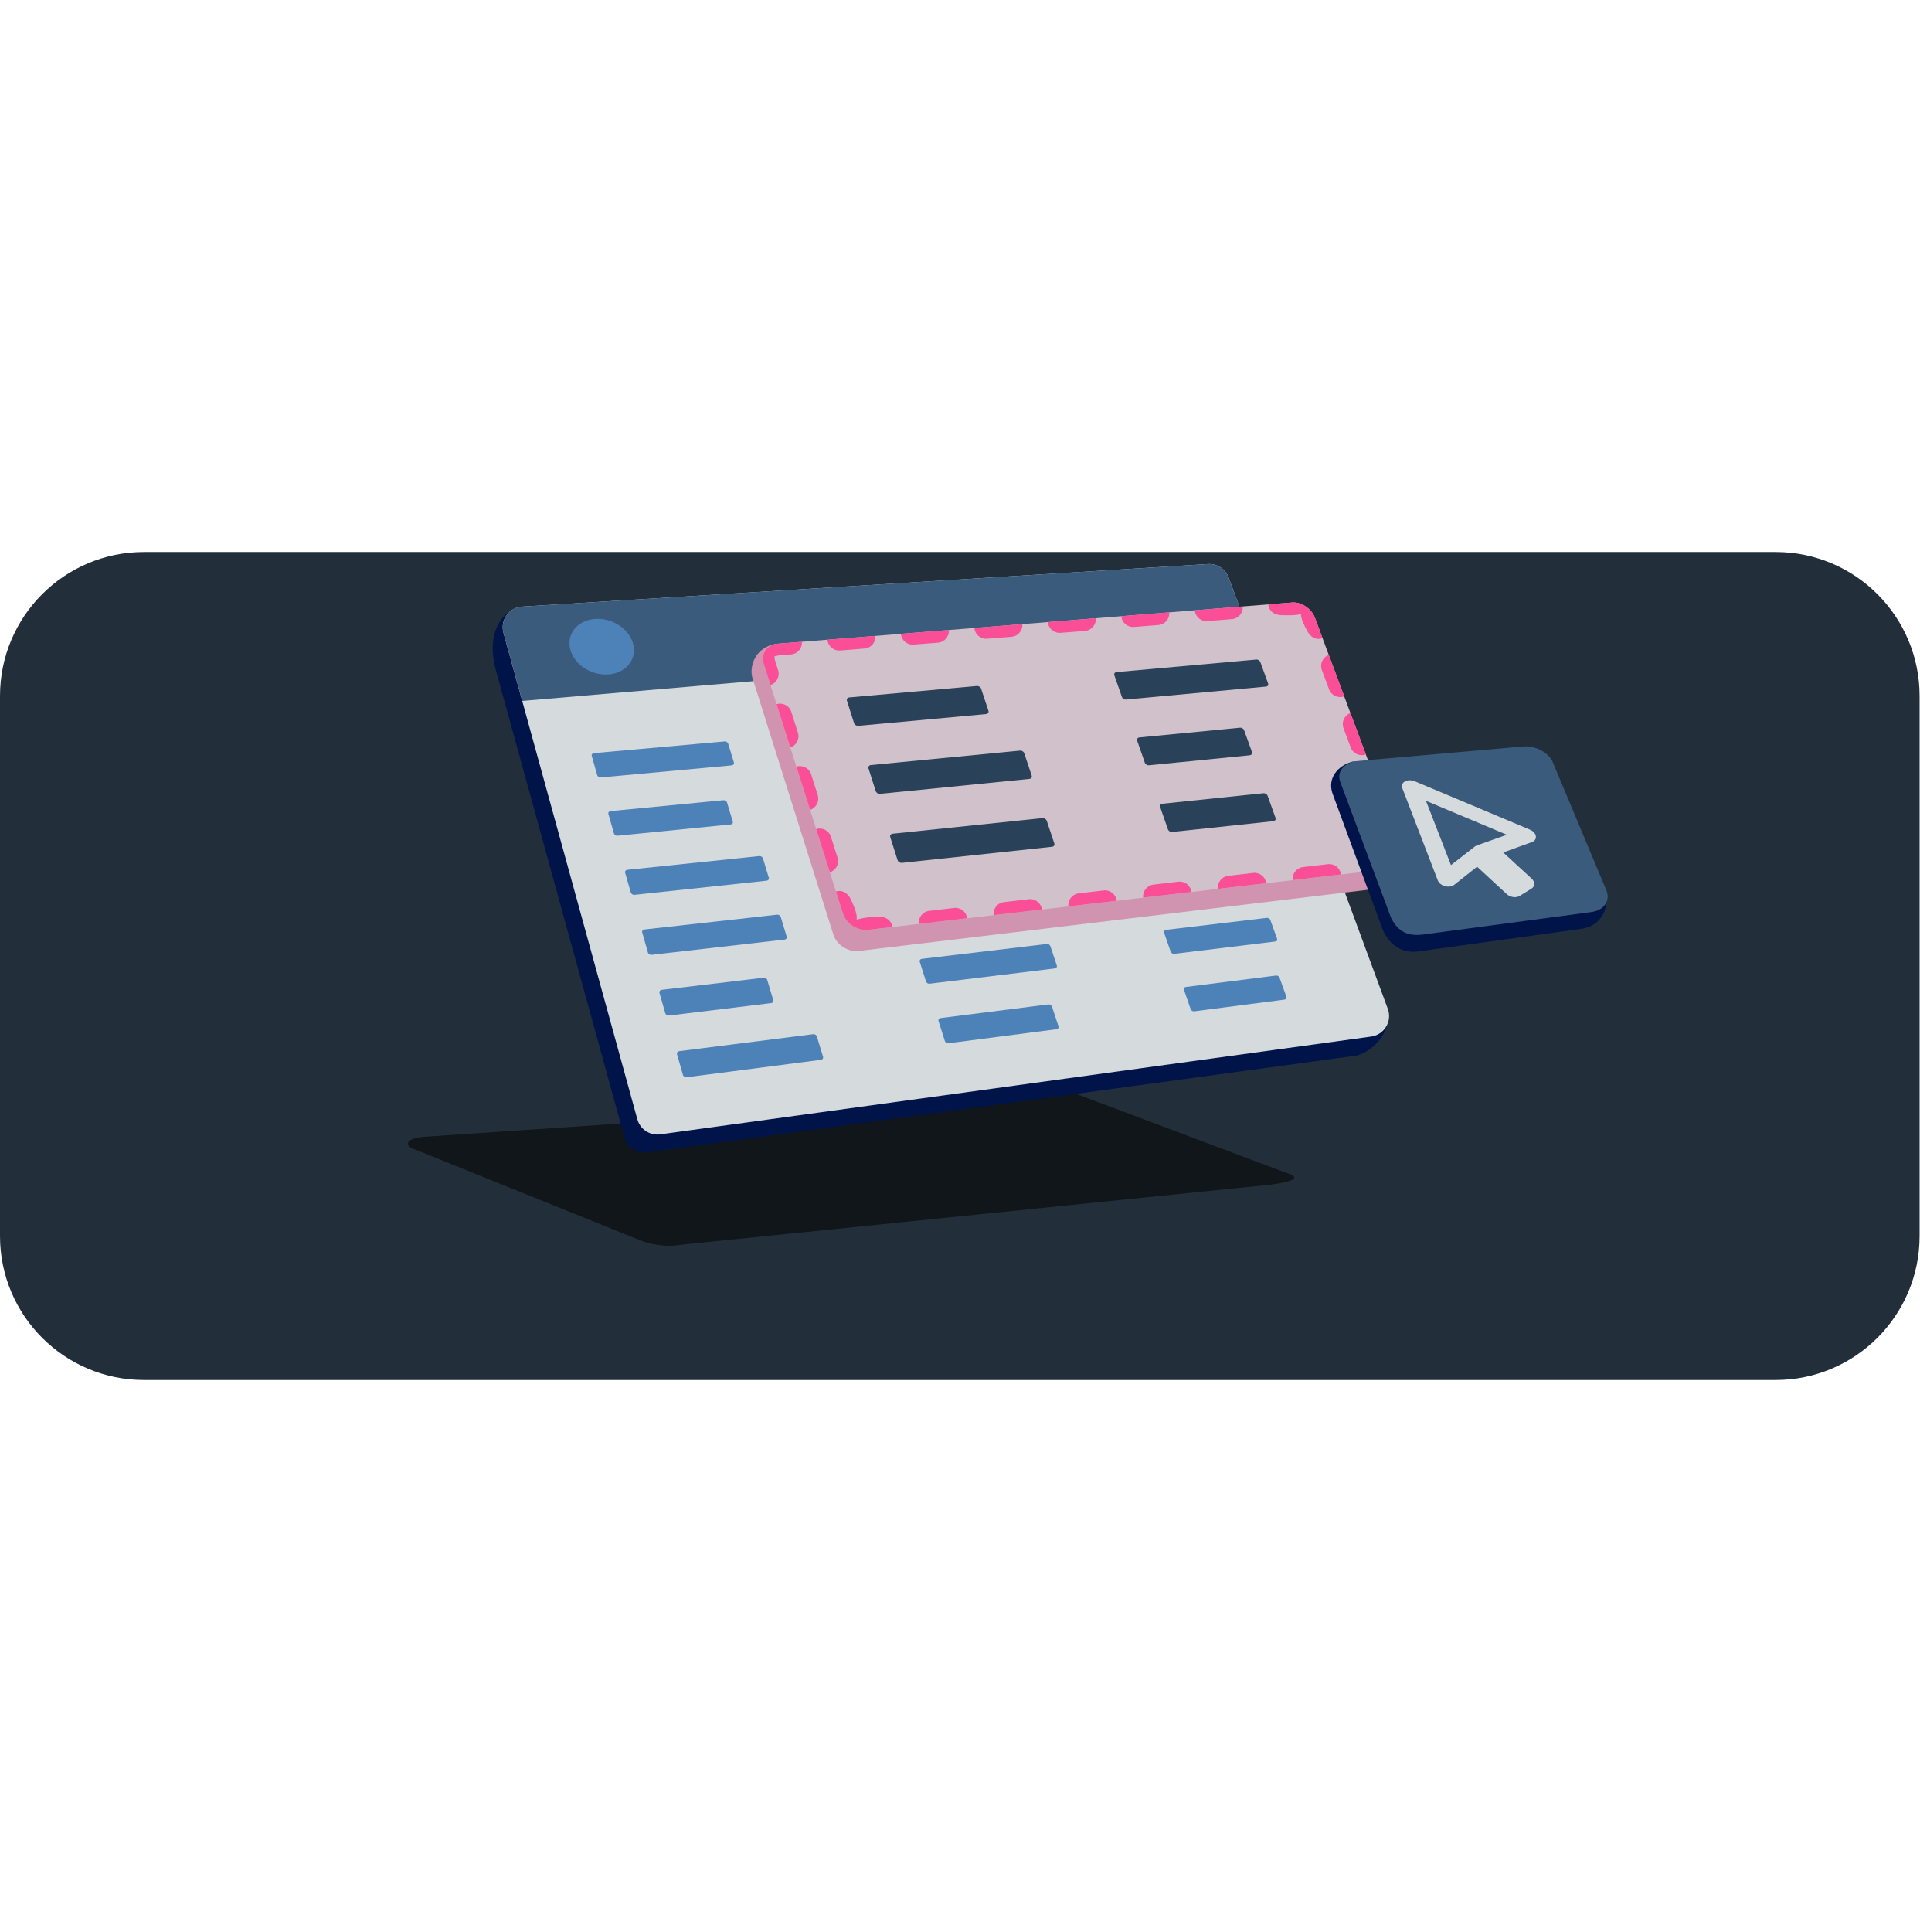
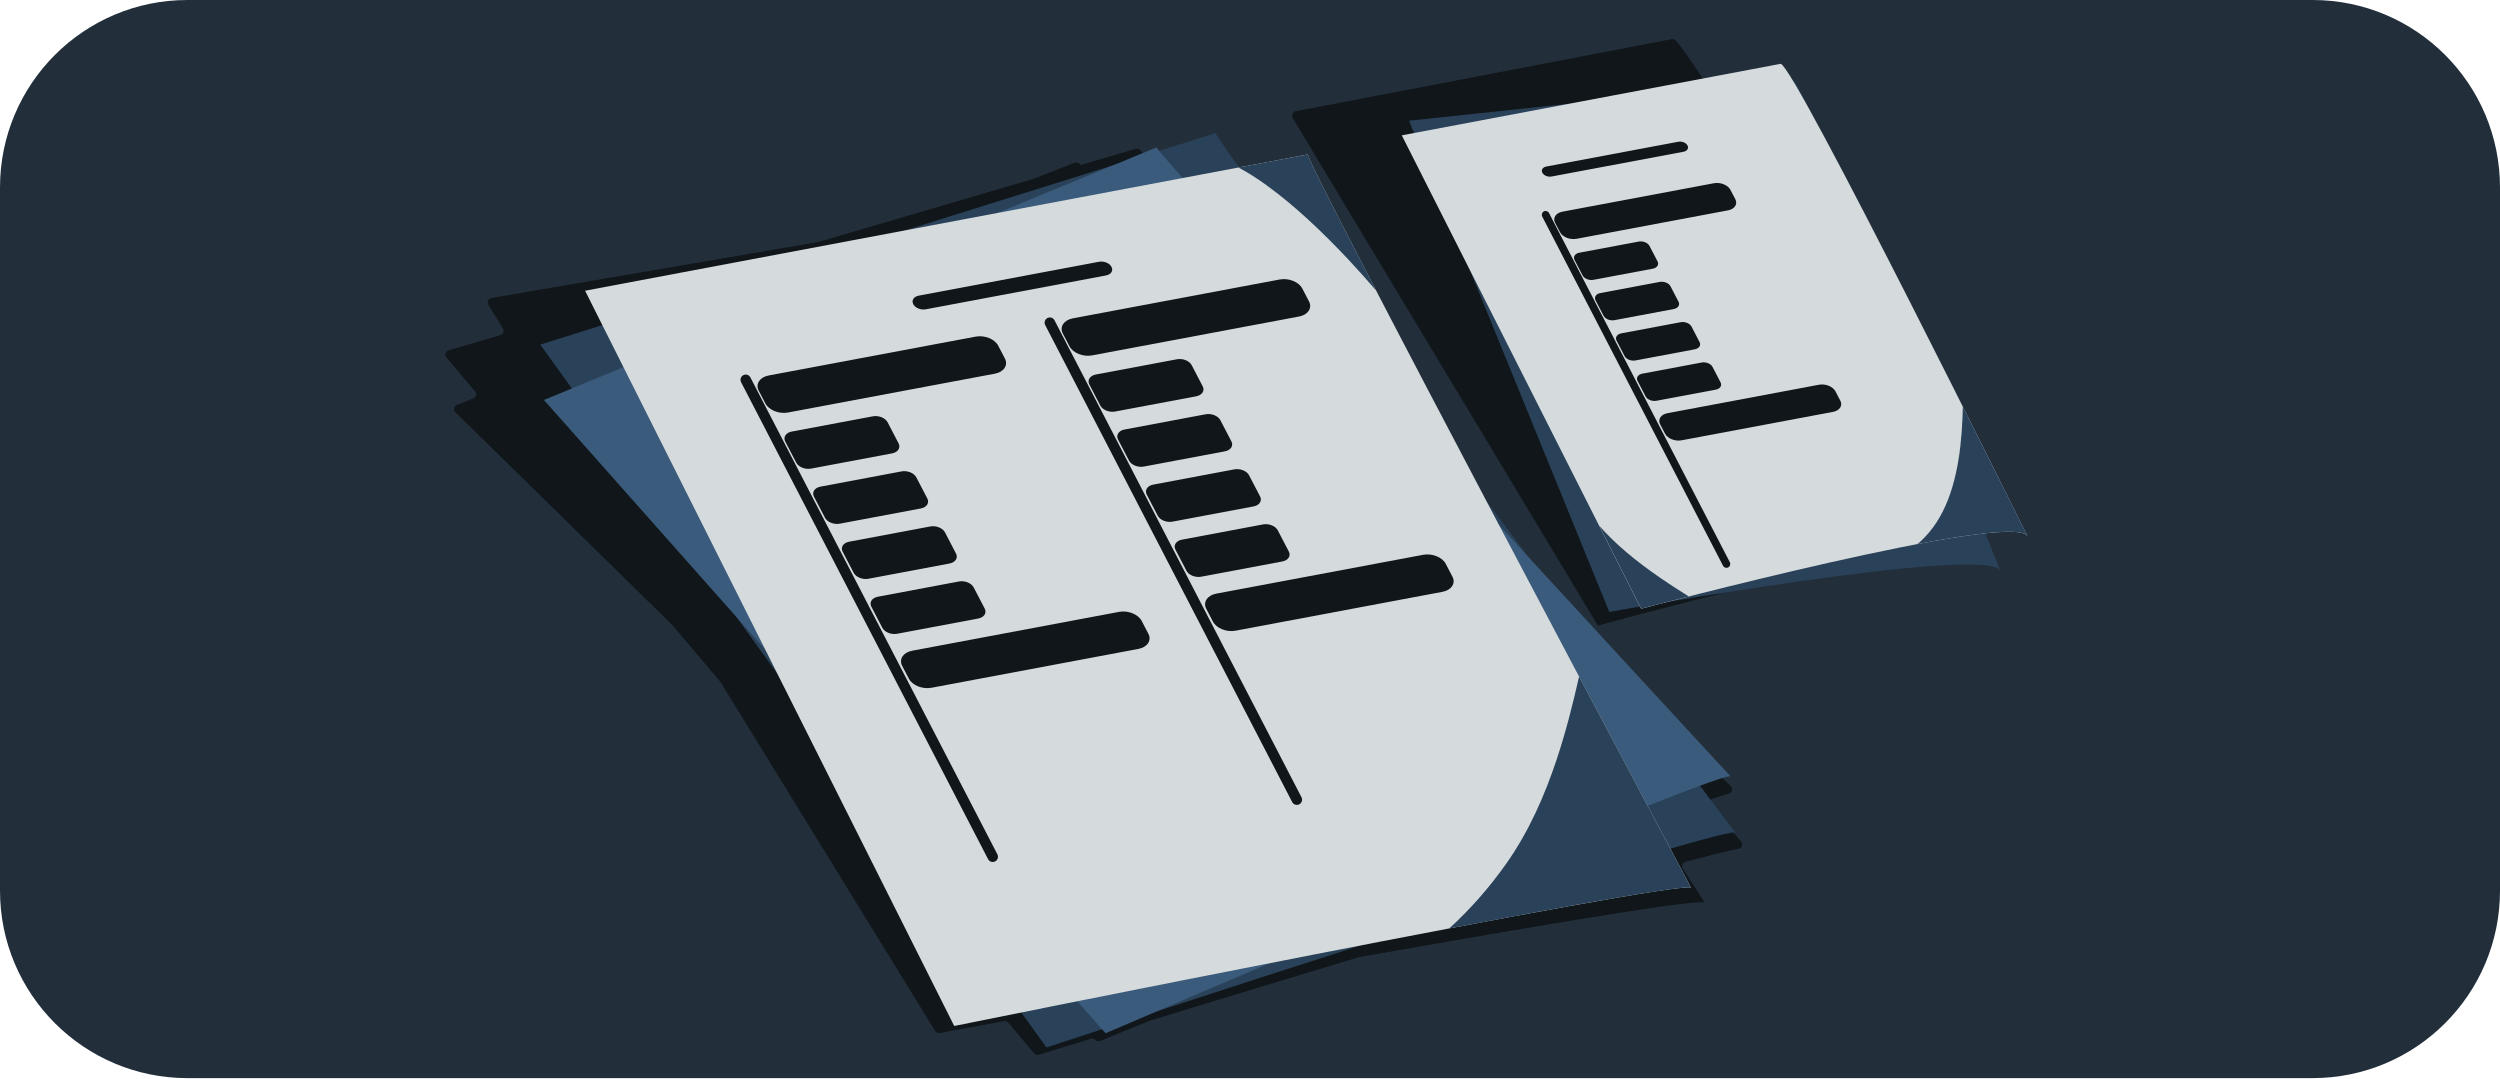
- <svg xmlns="http://www.w3.org/2000/svg" width="160" height="161" viewBox="0 0 160 161" fill="none">
-   <rect y="46" width="160" height="69" rx="12" fill="#222F3B" />
-   <path d="M107.573 97.874L89.537 91.095C89.477 91.076 89.415 91.067 89.355 91.081L35.736 94.708C33.737 94.792 33.776 95.416 34.32 95.679L53.577 103.446C54.679 103.821 55.852 103.911 56.996 103.704L105.978 98.714C107.634 98.493 108.336 98.187 107.573 97.874Z" fill="#101619" />
-   <path d="M41.41 56.134L52.046 94.775C52.273 95.605 53.083 96.141 53.934 96.031L113.123 87.958C115.201 87.292 116.019 85.15 115.661 84.113L87.883 50.464C87.626 49.73 86.914 49.258 86.142 49.308L43.509 50.56C42.413 50.628 40.217 52.205 41.41 56.134Z" fill="#00144A" />
-   <path d="M41.965 52.737L53.124 93.275C53.352 94.106 54.161 94.641 55.013 94.532L114.273 86.383C115.361 86.243 116.048 85.135 115.685 84.098L102.418 48.159C102.161 47.425 101.449 46.953 100.677 47.004L43.525 50.549C42.429 50.617 41.674 51.675 41.965 52.733V52.737Z" fill="#D5DADD" />
-   <path d="M102.418 48.159C102.161 47.425 101.449 46.953 100.677 47.004L43.525 50.549C42.429 50.617 41.674 51.675 41.965 52.733L43.529 58.411L104.282 53.209L102.414 48.155L102.418 48.159Z" fill="#3B5B7C" />
-   <path d="M52.784 53.711C53.079 54.968 52.177 56.072 50.76 56.199C49.327 56.329 47.881 55.414 47.539 54.137C47.194 52.839 48.117 51.684 49.601 51.578C51.064 51.473 52.484 52.438 52.784 53.711Z" fill="#4D82B8" />
-   <path d="M60.999 63.78L50.093 64.788C49.954 64.801 49.815 64.716 49.781 64.598L49.322 62.996C49.288 62.878 49.373 62.773 49.512 62.76L60.392 61.786C60.527 61.774 60.662 61.858 60.696 61.972L61.172 63.544C61.206 63.658 61.126 63.764 60.995 63.776L60.999 63.78Z" fill="#4D82B8" />
-   <path d="M60.898 68.704L51.484 69.644C51.345 69.657 51.206 69.573 51.172 69.455L50.709 67.832C50.675 67.713 50.759 67.604 50.898 67.591L60.291 66.685C60.426 66.672 60.561 66.757 60.599 66.875L61.079 68.472C61.113 68.59 61.033 68.696 60.898 68.708V68.704Z" fill="#4D82B8" />
-   <path d="M63.905 73.39L52.893 74.57C52.754 74.587 52.615 74.499 52.577 74.376L52.105 72.728C52.071 72.606 52.156 72.496 52.295 72.484L63.285 71.341C63.42 71.329 63.559 71.413 63.593 71.531L64.082 73.145C64.12 73.263 64.04 73.373 63.905 73.386V73.39Z" fill="#4D82B8" />
-   <path d="M65.388 78.299L54.322 79.568C54.182 79.585 54.039 79.496 54.005 79.374L53.529 77.704C53.495 77.582 53.58 77.473 53.719 77.456L64.764 76.225C64.899 76.208 65.038 76.296 65.076 76.414L65.573 78.054C65.611 78.177 65.531 78.286 65.396 78.299H65.388Z" fill="#4D82B8" />
-   <path d="M64.279 83.591L55.772 84.628C55.633 84.645 55.489 84.556 55.451 84.434L54.966 82.739C54.933 82.617 55.017 82.503 55.156 82.486L63.642 81.479C63.777 81.462 63.921 81.55 63.954 81.672L64.452 83.342C64.49 83.464 64.405 83.578 64.27 83.595L64.279 83.591Z" fill="#4D82B8" />
-   <path d="M68.42 88.319L57.244 89.769C57.101 89.786 56.958 89.702 56.924 89.576L56.431 87.856C56.393 87.729 56.481 87.615 56.62 87.594L67.775 86.182C67.91 86.165 68.053 86.249 68.091 86.376L68.601 88.062C68.639 88.184 68.559 88.302 68.42 88.319Z" fill="#4D82B8" />
-   <path d="M80.199 62.003L71.392 62.816C71.261 62.829 71.127 62.745 71.093 62.631L70.6 61.084C70.562 60.97 70.638 60.869 70.768 60.856L79.558 60.068C79.684 60.055 79.815 60.139 79.853 60.249L80.359 61.775C80.397 61.889 80.325 61.986 80.199 61.998V62.003Z" fill="#4D82B8" />
-   <path d="M83.184 66.484L72.889 67.513C72.758 67.526 72.623 67.441 72.585 67.328L72.088 65.759C72.05 65.645 72.126 65.54 72.257 65.528L82.534 64.533C82.661 64.52 82.792 64.6 82.829 64.714L83.344 66.257C83.382 66.371 83.31 66.472 83.184 66.484Z" fill="#4D82B8" />
-   <path d="M84.742 71.158L74.401 72.267C74.27 72.279 74.136 72.199 74.098 72.081L73.592 70.492C73.554 70.374 73.63 70.269 73.76 70.256L84.085 69.181C84.211 69.168 84.346 69.249 84.384 69.362L84.907 70.926C84.945 71.04 84.873 71.145 84.747 71.158H84.742Z" fill="#4D82B8" />
-   <path d="M83.879 76.18L75.937 77.091C75.806 77.108 75.667 77.023 75.629 76.905L75.119 75.291C75.081 75.173 75.157 75.067 75.288 75.05L83.218 74.169C83.344 74.157 83.479 74.237 83.517 74.355L84.044 75.944C84.082 76.062 84.01 76.168 83.884 76.184L83.879 76.18Z" fill="#4D82B8" />
-   <path d="M87.927 80.702L77.488 81.975C77.358 81.992 77.219 81.908 77.181 81.786L76.662 80.15C76.624 80.032 76.7 79.922 76.831 79.906L87.248 78.666C87.374 78.649 87.509 78.734 87.551 78.852L88.087 80.458C88.125 80.576 88.053 80.686 87.927 80.698V80.702Z" fill="#4D82B8" />
-   <path d="M88.068 85.767L79.064 86.935C78.933 86.952 78.794 86.867 78.752 86.745L78.225 85.088C78.187 84.966 78.263 84.856 78.393 84.84L87.381 83.701C87.508 83.684 87.647 83.769 87.685 83.887L88.224 85.518C88.262 85.636 88.191 85.75 88.064 85.767H88.068Z" fill="#4D82B8" />
-   <path d="M101.08 60.072L91.426 60.965C91.303 60.978 91.173 60.898 91.135 60.788L90.612 59.292C90.574 59.182 90.642 59.085 90.764 59.073L100.401 58.208C100.519 58.196 100.646 58.276 100.683 58.385L101.219 59.857C101.257 59.966 101.194 60.063 101.076 60.072H101.08Z" fill="#4D82B8" />
-   <path d="M99.958 64.813L93.006 65.504C92.884 65.517 92.753 65.437 92.715 65.323L92.188 63.805C92.15 63.696 92.218 63.594 92.34 63.582L99.279 62.911C99.397 62.899 99.528 62.979 99.566 63.089L100.105 64.585C100.143 64.695 100.08 64.796 99.962 64.804L99.958 64.813Z" fill="#4D82B8" />
-   <path d="M101.588 69.354L94.607 70.1C94.484 70.112 94.354 70.032 94.312 69.919L93.776 68.38C93.738 68.266 93.806 68.165 93.928 68.152L100.897 67.427C101.015 67.414 101.145 67.495 101.187 67.604L101.731 69.122C101.773 69.231 101.706 69.333 101.588 69.35V69.354Z" fill="#4D82B8" />
-   <path d="M106.002 73.648L96.23 74.765C96.108 74.778 95.973 74.698 95.935 74.584L95.391 73.024C95.353 72.91 95.421 72.805 95.543 72.792L105.298 71.704C105.416 71.692 105.547 71.772 105.589 71.882L106.146 73.412C106.188 73.526 106.125 73.627 106.002 73.639V73.648Z" fill="#4D82B8" />
-   <path d="M106.302 78.458L97.875 79.487C97.753 79.504 97.618 79.419 97.576 79.306L97.028 77.725C96.986 77.611 97.057 77.506 97.18 77.489L105.594 76.49C105.716 76.477 105.847 76.557 105.885 76.671L106.446 78.227C106.488 78.34 106.425 78.446 106.302 78.458Z" fill="#4D82B8" />
-   <path d="M107.074 83.298L99.54 84.276C99.414 84.293 99.283 84.208 99.241 84.09L98.684 82.488C98.642 82.37 98.71 82.265 98.836 82.248L106.357 81.295C106.479 81.278 106.61 81.363 106.652 81.476L107.221 83.057C107.263 83.175 107.2 83.281 107.078 83.298H107.074Z" fill="#4D82B8" />
-   <path d="M114.082 74.141L71.57 79.25C70.655 79.343 69.707 78.719 69.454 77.855L62.705 56.454C62.461 55.619 62.869 53.946 64.686 53.659L106.907 51.973C107.653 51.914 108.496 52.47 108.792 53.221L116.872 71.688C116.333 73.011 115.608 73.943 114.082 74.145V74.141Z" fill="#D094B0" />
-   <path d="M115.991 72.38L72.366 77.489C71.452 77.582 70.503 76.958 70.25 76.094L63.649 55.283C63.404 54.448 63.94 53.715 64.842 53.639L107.708 50.207C108.454 50.148 109.297 50.705 109.592 51.455L116.813 70.841C117.117 71.613 116.754 72.304 116 72.38H115.991Z" fill="#D0C1CB" />
-   <path fill-rule="evenodd" clip-rule="evenodd" d="M116.623 72.11C116.574 72.156 116.52 72.197 116.46 72.233C116.42 72.257 116.376 72.279 116.331 72.298C116.231 72.34 116.121 72.368 116 72.38H115.991L113.979 72.615C113.916 72.078 114.301 71.591 114.839 71.528L115.932 71.4C115.94 71.398 115.946 71.396 115.95 71.395C115.944 71.371 115.94 71.347 115.936 71.323C115.931 71.29 115.92 71.249 115.901 71.2L115.898 71.192L115.594 70.376C115.405 69.868 115.663 69.304 116.17 69.115L116.813 70.841C116.857 70.953 116.887 71.064 116.904 71.171C116.923 71.288 116.925 71.402 116.913 71.509C116.907 71.561 116.897 71.612 116.885 71.661C116.868 71.726 116.844 71.788 116.815 71.847C116.789 71.902 116.757 71.953 116.721 72.001C116.691 72.04 116.658 72.076 116.623 72.11ZM111.771 72.874C111.708 72.336 111.221 71.952 110.684 72.015L108.606 72.258C108.069 72.321 107.684 72.808 107.747 73.345L111.771 72.874ZM105.539 73.604C105.476 73.066 104.989 72.681 104.452 72.744L102.374 72.988C101.837 73.051 101.452 73.537 101.515 74.075L105.539 73.604ZM99.307 74.334C99.244 73.796 98.757 73.411 98.219 73.474L96.142 73.718C95.605 73.781 95.22 74.267 95.283 74.805L99.307 74.334ZM93.075 75.064C93.012 74.526 92.525 74.141 91.987 74.204L89.91 74.447C89.372 74.51 88.988 74.997 89.051 75.535L93.075 75.064ZM86.843 75.793C86.78 75.256 86.293 74.871 85.755 74.934L83.678 75.177C83.14 75.24 82.755 75.727 82.819 76.265L86.843 75.793ZM80.611 76.523C80.548 75.986 80.061 75.601 79.523 75.664L77.446 75.907C76.908 75.97 76.523 76.457 76.586 76.995L80.611 76.523ZM74.379 77.253C74.316 76.716 73.87 76.394 73.291 76.394C72.693 76.394 71.943 76.469 71.406 76.638C71.473 76.138 71.134 75.41 70.909 74.93C70.672 74.421 70.195 74.129 69.679 74.292L70.25 76.094C70.293 76.24 70.356 76.379 70.435 76.509C70.519 76.648 70.623 76.777 70.74 76.892C70.821 76.972 70.909 77.045 71.003 77.111C71.045 77.141 71.089 77.169 71.134 77.196C71.231 77.255 71.334 77.306 71.439 77.349C71.591 77.41 71.75 77.454 71.912 77.478C72.062 77.5 72.215 77.504 72.366 77.489L74.379 77.253ZM69.171 72.692C69.687 72.528 69.973 71.978 69.809 71.462L69.259 69.727C69.096 69.211 68.545 68.926 68.029 69.089L69.171 72.692ZM67.521 67.489C68.037 67.326 68.323 66.775 68.159 66.259L67.609 64.525C67.445 64.009 66.894 63.723 66.378 63.887L67.521 67.489ZM65.871 62.287C66.387 62.123 66.672 61.572 66.509 61.056L65.959 59.322C65.795 58.806 65.244 58.52 64.728 58.684L65.871 62.287ZM64.22 57.084C64.736 56.92 65.022 56.369 64.858 55.853L64.587 54.999C64.575 54.953 64.57 54.915 64.57 54.886C64.569 54.82 64.562 54.755 64.549 54.693C64.623 54.686 64.697 54.67 64.77 54.646C64.811 54.632 64.861 54.621 64.922 54.615L65.941 54.534C66.48 54.491 66.883 54.018 66.84 53.479L64.842 53.639C64.705 53.65 64.577 53.677 64.458 53.717C64.295 53.772 64.15 53.852 64.028 53.952C64.011 53.966 63.994 53.98 63.977 53.995C63.866 54.097 63.776 54.217 63.711 54.351C63.7 54.372 63.691 54.393 63.682 54.414C63.62 54.562 63.588 54.724 63.59 54.896C63.591 55.021 63.61 55.15 63.649 55.283L64.22 57.084ZM68.968 53.308C69.011 53.848 69.484 54.25 70.023 54.207L72.064 54.044C72.604 54.001 73.007 53.528 72.963 52.989L68.968 53.308ZM75.092 52.818C75.135 53.358 75.607 53.76 76.147 53.717L78.188 53.554C78.728 53.51 79.13 53.038 79.087 52.498L75.092 52.818ZM81.216 52.328C81.259 52.868 81.731 53.27 82.271 53.227L84.312 53.063C84.852 53.02 85.254 52.548 85.211 52.008L81.216 52.328ZM87.339 51.838C87.382 52.377 87.855 52.78 88.394 52.737L90.436 52.573C90.975 52.53 91.378 52.058 91.335 51.518L87.339 51.838ZM93.463 51.348C93.506 51.887 93.979 52.29 94.518 52.246L96.559 52.083C97.099 52.04 97.501 51.568 97.458 51.028L93.463 51.348ZM99.587 50.858C99.63 51.397 100.102 51.8 100.642 51.756L102.683 51.593C103.223 51.55 103.625 51.077 103.582 50.538L99.587 50.858ZM105.71 50.367C105.754 50.907 106.187 51.237 106.766 51.266C107.27 51.266 107.951 51.322 108.426 51.158C108.452 51.613 108.721 52.16 108.975 52.605C109.23 53.109 109.728 53.37 110.235 53.181L109.592 51.455C109.544 51.332 109.48 51.213 109.405 51.102C109.313 50.967 109.204 50.843 109.083 50.733C109.053 50.706 109.022 50.679 108.991 50.654C108.893 50.574 108.788 50.503 108.679 50.443C108.644 50.423 108.608 50.404 108.571 50.387C108.421 50.314 108.264 50.261 108.107 50.231C107.973 50.206 107.839 50.197 107.708 50.207L105.71 50.367ZM110.755 54.575C110.247 54.764 109.989 55.329 110.178 55.836L110.78 57.452C110.969 57.959 111.533 58.217 112.04 58.028L110.755 54.575ZM112.56 59.422C112.052 59.611 111.794 60.175 111.983 60.683L112.585 62.298C112.774 62.805 113.338 63.063 113.846 62.874L112.56 59.422ZM115.651 67.721L114.365 64.269C113.858 64.457 113.6 65.022 113.789 65.529L114.39 67.145C114.579 67.652 115.144 67.91 115.651 67.721Z" fill="#FA4F96" />
-   <path d="M82.192 59.504L71.55 60.487C71.392 60.502 71.229 60.401 71.188 60.263L70.592 58.393C70.546 58.256 70.638 58.133 70.796 58.118L81.418 57.166C81.571 57.15 81.729 57.252 81.775 57.385L82.386 59.229C82.432 59.366 82.345 59.484 82.192 59.499V59.504Z" fill="#2A4259" />
-   <path d="M85.8 64.911L73.359 66.154C73.201 66.169 73.038 66.068 72.992 65.93L72.391 64.035C72.345 63.897 72.437 63.77 72.594 63.755L85.015 62.552C85.168 62.537 85.326 62.634 85.372 62.771L85.993 64.636C86.039 64.774 85.953 64.896 85.8 64.911Z" fill="#2A4259" />
-   <path d="M87.678 70.567L75.181 71.906C75.023 71.922 74.86 71.825 74.815 71.682L74.203 69.762C74.157 69.619 74.249 69.492 74.407 69.477L86.884 68.177C87.037 68.162 87.2 68.259 87.245 68.396L87.877 70.287C87.923 70.424 87.836 70.551 87.683 70.567H87.678Z" fill="#2A4259" />
-   <path d="M105.53 57.214L93.863 58.294C93.716 58.31 93.558 58.213 93.512 58.08L92.88 56.272C92.834 56.139 92.916 56.022 93.063 56.007L104.71 54.962C104.852 54.947 105.005 55.044 105.051 55.176L105.698 56.955C105.744 57.087 105.667 57.204 105.525 57.214H105.53Z" fill="#2A4259" />
-   <path d="M104.174 62.94L95.773 63.775C95.625 63.791 95.467 63.694 95.421 63.556L94.784 61.722C94.738 61.59 94.82 61.468 94.968 61.452L103.353 60.642C103.496 60.627 103.654 60.724 103.7 60.856L104.352 62.665C104.398 62.797 104.321 62.919 104.179 62.93L104.174 62.94Z" fill="#2A4259" />
-   <path d="M106.141 68.431L97.704 69.333C97.556 69.348 97.398 69.251 97.347 69.114L96.7 67.254C96.654 67.117 96.736 66.995 96.884 66.979L105.305 66.103C105.448 66.088 105.606 66.185 105.657 66.317L106.314 68.151C106.365 68.284 106.283 68.406 106.141 68.426V68.431Z" fill="#2A4259" />
-   <path d="M126.426 63.672L112.761 63.465C111.531 63.78 110.626 64.82 111.059 66.108L115.229 77.416C115.812 78.843 116.938 79.44 118.172 79.293L131.851 77.398C133.464 77.183 134.258 75.528 133.793 74.186L128.904 64.981C128.565 64.166 127.456 63.583 126.426 63.672Z" fill="#00144A" />
-   <path d="M126.945 62.208L113.18 63.417C112.05 63.517 111.388 64.293 111.71 65.159L115.948 76.492C116.581 77.769 117.507 78.026 118.659 77.872L132.653 76.002C133.701 75.862 134.251 75.047 133.89 74.189L129.424 63.517C129.084 62.702 127.975 62.119 126.945 62.208Z" fill="#3B5B7C" />
-   <path d="M126.383 74.757C126.301 74.768 126.215 74.772 126.133 74.757C125.929 74.729 125.729 74.643 125.586 74.507L123.115 72.225L121.216 73.731C121.026 73.881 120.733 73.924 120.447 73.849C120.157 73.774 119.928 73.588 119.842 73.37L116.881 65.677C116.795 65.452 116.888 65.234 117.107 65.116C117.325 64.998 117.65 64.99 117.929 65.109L127.524 69.139C127.792 69.253 127.982 69.457 128.014 69.679C128.05 69.901 127.921 70.09 127.678 70.176L125.296 71.041L127.664 73.219C127.957 73.491 127.953 73.867 127.649 74.053L126.68 74.653C126.594 74.704 126.494 74.739 126.383 74.754V74.757ZM118.855 66.736L120.94 72.093L122.922 70.548C122.975 70.512 123.036 70.473 123.097 70.451L125.597 69.564L118.855 66.736Z" fill="#D5DADD" />
+ <svg xmlns="http://www.w3.org/2000/svg" width="160" height="69" viewBox="0 0 160 69" fill="none">
+   <rect width="160" height="69" rx="12" fill="#222F3B" />
+   <path d="M110.766 50.302C109.198 48.818 103.254 43.197 96.321 36.617C96.315 36.61 96.308 36.604 96.302 36.597C95.277 35.424 94.236 34.234 93.192 33.039C93.183 33.028 93.174 33.018 93.165 33.005C90.073 28.181 87.038 23.431 84.594 19.574C84.496 19.418 84.397 19.263 84.301 19.111C84.299 19.107 84.296 19.103 84.294 19.098C84.204 18.957 84.117 18.817 84.027 18.678C84.014 18.657 84.001 18.635 83.988 18.614C83.902 18.479 83.819 18.346 83.736 18.215C83.729 18.206 83.723 18.195 83.718 18.187C83.637 18.056 83.554 17.927 83.475 17.801C83.46 17.777 83.447 17.756 83.431 17.732C83.357 17.616 83.285 17.5 83.212 17.385C83.197 17.359 83.182 17.335 83.164 17.31C83.092 17.194 83.02 17.082 82.95 16.969C82.934 16.943 82.919 16.919 82.901 16.893C82.829 16.778 82.757 16.664 82.687 16.552C82.676 16.533 82.663 16.516 82.652 16.497C82.595 16.404 82.538 16.314 82.481 16.224C82.433 16.145 82.382 16.068 82.334 15.991C82.279 15.903 82.225 15.815 82.17 15.731C82.157 15.712 82.146 15.692 82.133 15.673C82.067 15.568 82.004 15.465 81.938 15.364C81.916 15.33 81.894 15.296 81.874 15.261C81.828 15.188 81.782 15.116 81.739 15.043C81.701 14.982 81.664 14.922 81.627 14.865C81.592 14.809 81.557 14.751 81.522 14.695C81.493 14.65 81.465 14.603 81.436 14.558C81.397 14.493 81.358 14.429 81.318 14.367C81.287 14.318 81.257 14.268 81.226 14.221C81.195 14.172 81.165 14.12 81.134 14.073C81.101 14.02 81.066 13.964 81.033 13.912C81.005 13.867 80.976 13.822 80.95 13.777C80.915 13.721 80.88 13.664 80.847 13.61C80.825 13.573 80.803 13.539 80.781 13.505C80.746 13.449 80.711 13.393 80.679 13.338C80.652 13.295 80.628 13.254 80.602 13.213C80.573 13.168 80.545 13.123 80.519 13.078C80.493 13.035 80.466 12.992 80.44 12.949C80.414 12.906 80.387 12.864 80.361 12.821C80.341 12.786 80.322 12.754 80.302 12.722C80.273 12.673 80.243 12.626 80.214 12.578C80.21 12.57 80.206 12.563 80.199 12.555C80.081 12.362 79.973 12.184 79.877 12.021C79.866 12.004 79.855 11.984 79.844 11.965C79.822 11.928 79.803 11.894 79.781 11.858C79.765 11.832 79.75 11.804 79.735 11.78C79.717 11.75 79.7 11.72 79.682 11.693C79.667 11.667 79.651 11.641 79.638 11.617C79.621 11.587 79.606 11.562 79.59 11.534C79.577 11.512 79.564 11.491 79.553 11.47C79.538 11.444 79.525 11.42 79.511 11.396C79.498 11.375 79.487 11.354 79.476 11.334C79.463 11.313 79.452 11.291 79.439 11.27C79.428 11.251 79.419 11.233 79.411 11.216C79.4 11.197 79.389 11.178 79.38 11.161C79.371 11.143 79.362 11.128 79.356 11.116C79.347 11.101 79.338 11.083 79.332 11.07C79.325 11.056 79.319 11.043 79.312 11.03C79.305 11.017 79.299 11.004 79.295 10.993C79.288 10.98 79.284 10.972 79.279 10.961C79.275 10.953 79.27 10.942 79.266 10.935C79.262 10.925 79.26 10.918 79.257 10.91C79.257 10.905 79.253 10.899 79.251 10.895C79.249 10.886 79.246 10.88 79.246 10.873C79.246 10.873 79.246 10.873 79.246 10.871L74.829 11.63C74.724 11.648 74.617 11.609 74.551 11.53C73.756 10.586 73.22 9.932 73.001 9.636C72.926 9.535 72.799 9.492 72.679 9.528L69.157 10.562C69.135 10.539 69.114 10.515 69.096 10.496C69.013 10.403 68.882 10.373 68.765 10.418L66.151 11.444C66.151 11.444 66.133 11.45 66.127 11.452L52.387 15.482C52.376 15.486 52.365 15.489 52.354 15.491L31.456 19.068C31.252 19.103 31.147 19.328 31.254 19.502L32.189 21.022C32.288 21.183 32.207 21.393 32.021 21.447L28.71 22.418C28.508 22.478 28.434 22.719 28.567 22.877L30.402 25.05C30.529 25.2 30.47 25.43 30.284 25.5L29.242 25.91C29.047 25.987 28.994 26.234 29.143 26.382L43.038 40.012C43.038 40.012 43.051 40.025 43.056 40.031L46.089 43.621C46.098 43.632 46.106 43.645 46.115 43.656L59.846 65.976C59.909 66.079 60.03 66.132 60.15 66.111C60.661 66.017 62.128 65.746 64.25 65.356C64.355 65.337 64.464 65.375 64.532 65.455L66.183 67.411C66.26 67.501 66.383 67.537 66.497 67.503C66.933 67.368 68.104 67.007 69.799 66.486C69.904 66.454 70.02 66.482 70.097 66.557C70.182 66.641 70.307 66.664 70.417 66.619C70.835 66.448 71.958 65.989 73.577 65.328C73.585 65.324 73.594 65.322 73.603 65.32C77.315 64.183 82.067 62.735 86.951 61.264C86.962 61.26 86.972 61.257 86.986 61.255C89.046 60.891 91.083 60.535 93.041 60.196C93.238 60.161 93.435 60.127 93.63 60.095C93.704 60.082 93.779 60.069 93.855 60.056C94.05 60.022 94.243 59.99 94.433 59.958C94.504 59.945 94.574 59.934 94.644 59.921C94.834 59.889 95.025 59.857 95.213 59.823C95.281 59.812 95.347 59.799 95.415 59.788C95.629 59.752 95.844 59.715 96.058 59.679C96.091 59.672 96.122 59.668 96.155 59.662C96.35 59.627 96.545 59.595 96.74 59.563C96.801 59.552 96.86 59.542 96.919 59.533C97.14 59.494 97.361 59.458 97.58 59.422C97.583 59.422 97.585 59.422 97.587 59.422C97.797 59.385 98.005 59.351 98.213 59.316C98.275 59.306 98.336 59.295 98.397 59.286C98.592 59.254 98.783 59.222 98.973 59.19C99.015 59.184 99.054 59.177 99.096 59.168C99.273 59.138 99.446 59.111 99.619 59.081C99.68 59.07 99.742 59.061 99.801 59.05C99.976 59.02 100.149 58.993 100.32 58.965C100.375 58.956 100.429 58.947 100.484 58.937C100.644 58.911 100.804 58.883 100.962 58.858C101.019 58.849 101.076 58.838 101.132 58.83C101.31 58.802 101.483 58.772 101.656 58.744C101.686 58.739 101.719 58.733 101.75 58.729C101.912 58.703 102.074 58.677 102.232 58.652C102.284 58.643 102.339 58.634 102.392 58.626C102.558 58.6 102.722 58.572 102.882 58.547C102.911 58.542 102.937 58.538 102.963 58.534C103.114 58.51 103.261 58.486 103.408 58.463C103.46 58.454 103.511 58.446 103.563 58.439C103.725 58.413 103.885 58.388 104.041 58.364C104.049 58.364 104.058 58.362 104.067 58.36C104.218 58.336 104.367 58.313 104.514 58.291C104.555 58.285 104.597 58.278 104.638 58.272C104.785 58.248 104.932 58.227 105.072 58.206C105.085 58.206 105.098 58.201 105.109 58.199C105.243 58.18 105.372 58.16 105.501 58.141C105.541 58.135 105.582 58.128 105.622 58.124C105.758 58.105 105.891 58.085 106.018 58.066C106.025 58.066 106.029 58.066 106.033 58.064C106.158 58.047 106.281 58.03 106.399 58.012C106.43 58.008 106.463 58.004 106.493 58C106.614 57.982 106.734 57.965 106.848 57.95C106.852 57.95 106.855 57.95 106.859 57.95C106.969 57.935 107.076 57.92 107.179 57.907C107.207 57.903 107.234 57.901 107.26 57.897C107.361 57.884 107.459 57.871 107.551 57.86C107.56 57.86 107.566 57.86 107.575 57.858C107.665 57.847 107.75 57.837 107.834 57.828C107.858 57.826 107.882 57.822 107.904 57.819C107.987 57.811 108.068 57.8 108.142 57.794C108.147 57.794 108.151 57.794 108.155 57.794C108.23 57.785 108.3 57.779 108.366 57.772C108.383 57.772 108.401 57.77 108.418 57.768C108.484 57.761 108.547 57.757 108.607 57.753C108.664 57.749 108.714 57.746 108.762 57.744C108.775 57.744 108.786 57.744 108.797 57.744C108.843 57.744 108.887 57.742 108.924 57.742C108.961 57.742 108.99 57.742 109.018 57.746C109.025 57.746 109.031 57.746 109.038 57.746C109.062 57.749 109.084 57.753 109.099 57.757C109.099 57.757 108.589 56.968 107.702 55.593C107.597 55.43 107.682 55.211 107.873 55.16C109.434 54.74 110.61 54.446 111.259 54.326C111.482 54.285 111.576 54.025 111.429 53.856C111.042 53.416 110.359 52.638 109.443 51.593C109.307 51.439 109.373 51.199 109.57 51.132C110.015 50.982 110.376 50.866 110.648 50.791C110.864 50.731 110.932 50.461 110.77 50.306L110.766 50.302Z" fill="#101619" />
+   <path d="M120.707 35.62C120.759 35.612 120.808 35.601 120.86 35.592C120.95 35.575 121.038 35.56 121.126 35.543C121.18 35.534 121.231 35.523 121.285 35.515C121.425 35.489 121.564 35.465 121.702 35.442C121.764 35.431 121.824 35.42 121.884 35.41C121.959 35.397 122.037 35.384 122.112 35.371C122.183 35.358 122.254 35.347 122.322 35.337C122.43 35.319 122.535 35.302 122.64 35.285C122.709 35.274 122.775 35.264 122.842 35.253C122.909 35.242 122.973 35.234 123.04 35.223C123.115 35.212 123.188 35.201 123.261 35.191C123.342 35.18 123.422 35.167 123.499 35.156C123.579 35.146 123.658 35.135 123.735 35.124C123.789 35.118 123.843 35.111 123.894 35.103C123.969 35.094 124.045 35.083 124.118 35.075C124.171 35.068 124.223 35.062 124.277 35.055C124.369 35.045 124.461 35.034 124.549 35.025C124.592 35.021 124.635 35.017 124.676 35.012C124.751 35.006 124.826 34.997 124.899 34.991C124.932 34.989 124.964 34.984 124.996 34.982C125.093 34.974 125.187 34.967 125.277 34.961C125.309 34.959 125.342 34.957 125.376 34.954C125.445 34.95 125.513 34.946 125.58 34.944C125.608 34.944 125.636 34.942 125.662 34.939C125.748 34.937 125.831 34.935 125.911 34.933C125.934 34.933 125.958 34.933 125.982 34.933C126.046 34.933 126.106 34.933 126.166 34.933C126.188 34.933 126.209 34.933 126.231 34.933C126.304 34.935 126.375 34.939 126.443 34.944C126.461 34.944 126.476 34.946 126.491 34.948C126.544 34.952 126.596 34.959 126.647 34.963C126.665 34.963 126.682 34.967 126.697 34.969C126.757 34.978 126.813 34.987 126.864 34.997C126.873 34.997 126.881 35.002 126.89 35.004C126.933 35.015 126.974 35.025 127.012 35.036C127.025 35.04 127.036 35.042 127.047 35.047C127.09 35.062 127.128 35.077 127.165 35.096C127.169 35.096 127.171 35.1 127.176 35.103C127.206 35.12 127.234 35.137 127.257 35.156C127.264 35.163 127.27 35.167 127.277 35.173C127.3 35.195 127.322 35.219 127.339 35.244C127.339 35.244 127.335 35.238 127.328 35.225C127.3 35.178 127.201 35.01 127.043 34.742C127.034 34.727 127.025 34.714 127.017 34.697C126.521 33.857 125.481 32.105 124.126 29.828C124.12 29.818 124.113 29.805 124.105 29.794C124.03 29.667 123.952 29.538 123.875 29.407C123.862 29.386 123.851 29.367 123.838 29.345C123.615 28.969 123.383 28.583 123.145 28.183C123.095 28.1 123.046 28.016 122.994 27.932C122.896 27.767 122.795 27.597 122.694 27.427C122.634 27.326 122.574 27.226 122.513 27.125C122.468 27.049 122.423 26.974 122.378 26.899C122.294 26.759 122.213 26.62 122.127 26.48C122.088 26.416 122.052 26.354 122.013 26.289C122.004 26.276 121.996 26.261 121.989 26.248C116.485 17.061 108.542 3.923 107.249 2.591C107.178 2.518 107.084 2.486 106.991 2.506L82.93 7.116C82.733 7.155 82.641 7.398 82.752 7.587L100.856 37.697L102.265 40.04C102.265 40.04 102.286 40.033 102.322 40.025C102.333 40.023 102.346 40.018 102.359 40.014C102.398 40.003 102.447 39.99 102.509 39.973C102.531 39.967 102.552 39.962 102.576 39.956C102.593 39.952 102.61 39.947 102.63 39.941C102.658 39.932 102.688 39.926 102.72 39.915C102.733 39.911 102.75 39.907 102.763 39.902C103.07 39.819 103.51 39.7 104.058 39.554C104.137 39.533 104.219 39.511 104.302 39.49C104.328 39.483 104.352 39.477 104.378 39.471C104.455 39.449 104.537 39.428 104.618 39.406C104.642 39.4 104.665 39.393 104.689 39.387C104.781 39.363 104.878 39.337 104.975 39.312C104.981 39.312 104.988 39.307 104.996 39.305C105.101 39.277 105.207 39.249 105.316 39.221C108.96 38.264 115.18 36.688 120.089 35.738C120.297 35.697 120.505 35.659 120.709 35.62H120.707Z" fill="#101619" />
+   <path d="M34.576 22.053L66.973 67.035C66.973 67.035 109.7 52.986 111.049 53.28C111.049 53.28 77.792 9.108 77.805 8.523L34.576 22.053Z" fill="#2A4259" />
+   <path d="M34.81 25.598L70.759 66.128C70.759 66.128 109.438 49.502 110.748 49.683C110.748 49.683 74.086 9.99 74.028 9.43L34.81 25.598Z" fill="#3B5B7C" />
+   <path d="M37.445 18.606L61.07 65.662C61.07 65.662 106.925 56.383 108.225 56.808C108.225 56.808 83.573 10.45 83.702 9.883L37.445 18.606Z" fill="#D5DADD" />
+   <path d="M81.102 11.889C82.006 12.541 82.858 13.263 83.681 14.015C84.585 14.841 85.448 15.711 86.288 16.602C86.9 17.255 87.493 17.923 88.077 18.6C85.455 13.553 83.67 10.037 83.707 9.883L79.261 10.72C79.903 11.062 80.515 11.461 81.104 11.886L81.102 11.889Z" fill="#2A4259" />
+   <path d="M101.061 43.295C100.657 45.092 100.202 46.879 99.62 48.627C98.843 50.959 97.833 53.238 96.414 55.254C95.346 56.768 94.12 58.173 92.75 59.421C100.994 57.853 107.74 56.65 108.227 56.809C108.227 56.809 105.09 50.91 101.061 43.297V43.295Z" fill="#2A4259" />
+   <path d="M70.787 17.628L59.253 19.795C58.935 19.855 58.576 19.711 58.454 19.475L58.445 19.458C58.323 19.221 58.48 18.981 58.798 18.921L70.332 16.754C70.65 16.694 71.008 16.838 71.131 17.074L71.139 17.091C71.262 17.327 71.105 17.568 70.787 17.628Z" fill="#101619" />
+   <path d="M63.675 23.915L50.431 26.401C49.855 26.509 49.209 26.249 48.986 25.822L48.558 25.001C48.335 24.574 48.621 24.138 49.196 24.031L62.44 21.544C63.016 21.436 63.662 21.696 63.885 22.124L64.313 22.944C64.536 23.371 64.25 23.807 63.675 23.915Z" fill="#101619" />
+   <path d="M72.857 41.53L59.614 44.017C59.038 44.124 58.392 43.864 58.168 43.437L57.741 42.617C57.518 42.189 57.803 41.753 58.379 41.646L71.623 39.159C72.198 39.052 72.844 39.312 73.068 39.739L73.495 40.559C73.719 40.986 73.433 41.422 72.857 41.53Z" fill="#101619" />
+   <path d="M57.095 29.016L51.906 29.991C51.53 30.062 51.107 29.892 50.961 29.613L50.255 28.256C50.109 27.977 50.296 27.691 50.671 27.62L55.86 26.645C56.236 26.574 56.659 26.744 56.805 27.023L57.511 28.38C57.657 28.659 57.47 28.945 57.095 29.016Z" fill="#101619" />
+   <path d="M58.933 32.541L53.745 33.516C53.369 33.587 52.946 33.417 52.8 33.138L52.093 31.781C51.947 31.502 52.134 31.216 52.51 31.145L57.698 30.17C58.074 30.099 58.497 30.269 58.643 30.548L59.35 31.906C59.496 32.185 59.309 32.47 58.933 32.541Z" fill="#101619" />
+   <path d="M60.769 36.065L55.581 37.04C55.205 37.111 54.782 36.941 54.636 36.662L53.929 35.304C53.783 35.025 53.97 34.74 54.346 34.669L59.534 33.694C59.91 33.623 60.333 33.793 60.479 34.072L61.185 35.429C61.332 35.708 61.145 35.994 60.769 36.065Z" fill="#101619" />
+   <path d="M62.605 39.586L57.417 40.561C57.041 40.632 56.618 40.462 56.472 40.183L55.766 38.826C55.62 38.547 55.806 38.261 56.182 38.19L61.37 37.215C61.746 37.145 62.169 37.314 62.315 37.593L63.022 38.95C63.168 39.23 62.981 39.515 62.605 39.586Z" fill="#101619" />
+   <path fill-rule="evenodd" clip-rule="evenodd" d="M47.573 24.01C47.737 23.925 47.94 23.989 48.025 24.154L63.833 54.678C63.918 54.843 63.853 55.045 63.689 55.13C63.525 55.215 63.323 55.151 63.237 54.986L47.43 24.462C47.345 24.297 47.409 24.095 47.573 24.01Z" fill="#101619" />
+   <path d="M83.138 20.258L69.894 22.745C69.318 22.852 68.672 22.593 68.449 22.165L68.021 21.345C67.798 20.918 68.084 20.482 68.659 20.374L81.903 17.887C82.478 17.78 83.125 18.04 83.348 18.467L83.775 19.288C83.999 19.715 83.713 20.151 83.138 20.258Z" fill="#101619" />
+   <path d="M92.318 37.877L79.075 40.364C78.499 40.472 77.853 40.212 77.629 39.785L77.202 38.964C76.979 38.537 77.264 38.101 77.84 37.993L91.084 35.507C91.659 35.399 92.305 35.659 92.529 36.087L92.956 36.907C93.18 37.334 92.894 37.77 92.318 37.877Z" fill="#101619" />
+   <path d="M76.558 25.363L71.369 26.338C70.993 26.409 70.57 26.24 70.424 25.96L69.718 24.603C69.572 24.324 69.758 24.038 70.134 23.968L75.323 22.993C75.698 22.922 76.121 23.091 76.268 23.371L76.974 24.728C77.12 25.007 76.933 25.293 76.558 25.363Z" fill="#101619" />
+   <path d="M78.393 28.885L73.205 29.86C72.829 29.931 72.406 29.761 72.26 29.482L71.554 28.125C71.408 27.846 71.594 27.56 71.97 27.489L77.159 26.514C77.534 26.443 77.957 26.613 78.103 26.892L78.81 28.249C78.956 28.529 78.769 28.814 78.393 28.885Z" fill="#101619" />
+   <path d="M80.23 32.41L75.041 33.385C74.666 33.456 74.243 33.287 74.097 33.007L73.39 31.65C73.244 31.371 73.431 31.085 73.807 31.015L78.995 30.04C79.371 29.969 79.794 30.138 79.94 30.418L80.647 31.775C80.793 32.054 80.606 32.34 80.23 32.41Z" fill="#101619" />
+   <path d="M82.068 35.934L76.88 36.909C76.504 36.98 76.081 36.81 75.935 36.531L75.228 35.174C75.082 34.894 75.269 34.609 75.645 34.538L80.833 33.563C81.209 33.492 81.632 33.662 81.778 33.941L82.485 35.298C82.631 35.577 82.444 35.863 82.068 35.934Z" fill="#101619" />
+   <path fill-rule="evenodd" clip-rule="evenodd" d="M67.036 20.354C67.2 20.269 67.403 20.333 67.487 20.497L83.295 51.024C83.38 51.189 83.316 51.391 83.152 51.476C82.988 51.561 82.785 51.497 82.7 51.332L66.893 20.805C66.808 20.641 66.872 20.439 67.036 20.354Z" fill="#101619" />
+   <path d="M90.175 7.726L102.995 39.163C102.995 39.163 127.282 34.791 128.018 36.535C128.018 36.535 115.644 5.411 114.723 5.123L90.177 7.726H90.175Z" fill="#2A4259" />
+   <path d="M89.713 8.66L105.031 38.96C105.031 38.96 128.884 32.639 129.758 34.317C129.758 34.317 114.908 4.297 113.967 4.084L89.711 8.662L89.713 8.66Z" fill="#D5DADD" />
+   <path d="M125.622 26.016C125.617 26.254 125.611 26.49 125.6 26.729C125.575 27.336 125.532 27.944 125.463 28.55C125.396 29.14 125.304 29.729 125.173 30.308C125.048 30.871 124.887 31.427 124.679 31.964C124.481 32.475 124.237 32.969 123.938 33.431C123.646 33.882 123.298 34.299 122.901 34.661C122.841 34.717 122.776 34.767 122.712 34.82C126.494 34.101 129.462 33.745 129.76 34.316C129.76 34.316 127.984 30.725 125.62 26.018L125.622 26.016Z" fill="#2A4259" />
+   <path d="M107.357 37.714C106.614 37.233 105.88 36.737 105.171 36.204C104.469 35.676 103.79 35.111 103.161 34.497C102.88 34.224 102.611 33.941 102.352 33.648L105.036 38.957C105.036 38.957 106.226 38.641 108.081 38.171C107.841 38.019 107.6 37.868 107.36 37.714H107.357Z" fill="#2A4259" />
+   <path d="M107.746 9.712L99.302 11.297C99.07 11.34 98.808 11.235 98.716 11.063L98.709 11.05C98.619 10.876 98.735 10.7 98.967 10.657L107.411 9.072C107.643 9.029 107.905 9.134 107.997 9.306L108.004 9.319C108.094 9.493 107.978 9.669 107.746 9.712Z" fill="#101619" />
+   <path d="M110.596 13.462L100.9 15.283C100.479 15.363 100.004 15.172 99.841 14.858L99.527 14.259C99.364 13.945 99.572 13.627 99.993 13.548L109.689 11.727C110.11 11.648 110.585 11.839 110.748 12.152L111.062 12.751C111.225 13.065 111.016 13.383 110.596 13.462Z" fill="#101619" />
+   <path d="M117.317 26.359L107.621 28.18C107.2 28.259 106.726 28.068 106.562 27.755L106.249 27.155C106.086 26.842 106.294 26.524 106.715 26.445L116.411 24.623C116.832 24.544 117.306 24.735 117.47 25.049L117.783 25.648C117.946 25.961 117.738 26.279 117.317 26.359Z" fill="#101619" />
+   <path d="M105.779 17.196L101.98 17.909C101.705 17.961 101.394 17.836 101.288 17.632L100.771 16.638C100.664 16.434 100.801 16.225 101.076 16.174L104.875 15.461C105.15 15.409 105.461 15.534 105.566 15.738L106.084 16.732C106.191 16.936 106.054 17.145 105.779 17.196Z" fill="#101619" />
+   <path d="M107.123 19.778L103.324 20.491C103.049 20.543 102.738 20.418 102.633 20.214L102.115 19.22C102.008 19.016 102.145 18.807 102.42 18.756L106.219 18.043C106.494 17.991 106.805 18.116 106.911 18.32L107.428 19.314C107.535 19.518 107.398 19.727 107.123 19.778Z" fill="#101619" />
+   <path d="M108.467 22.356L104.668 23.069C104.394 23.121 104.082 22.996 103.977 22.792L103.459 21.798C103.352 21.594 103.489 21.386 103.764 21.334L107.563 20.621C107.838 20.57 108.15 20.694 108.255 20.898L108.772 21.892C108.88 22.096 108.742 22.305 108.467 22.356Z" fill="#101619" />
+   <path d="M109.812 24.936L106.013 25.649C105.738 25.701 105.426 25.576 105.321 25.372L104.804 24.378C104.696 24.174 104.834 23.966 105.109 23.914L108.908 23.201C109.182 23.149 109.494 23.274 109.599 23.478L110.117 24.472C110.224 24.676 110.087 24.885 109.812 24.936Z" fill="#101619" />
+   <path fill-rule="evenodd" clip-rule="evenodd" d="M98.807 13.529C98.927 13.467 99.075 13.514 99.137 13.634L110.71 35.983C110.772 36.104 110.725 36.252 110.605 36.314C110.485 36.376 110.337 36.329 110.275 36.209L98.702 13.86C98.64 13.739 98.687 13.592 98.807 13.529Z" fill="#101619" />
</svg>
